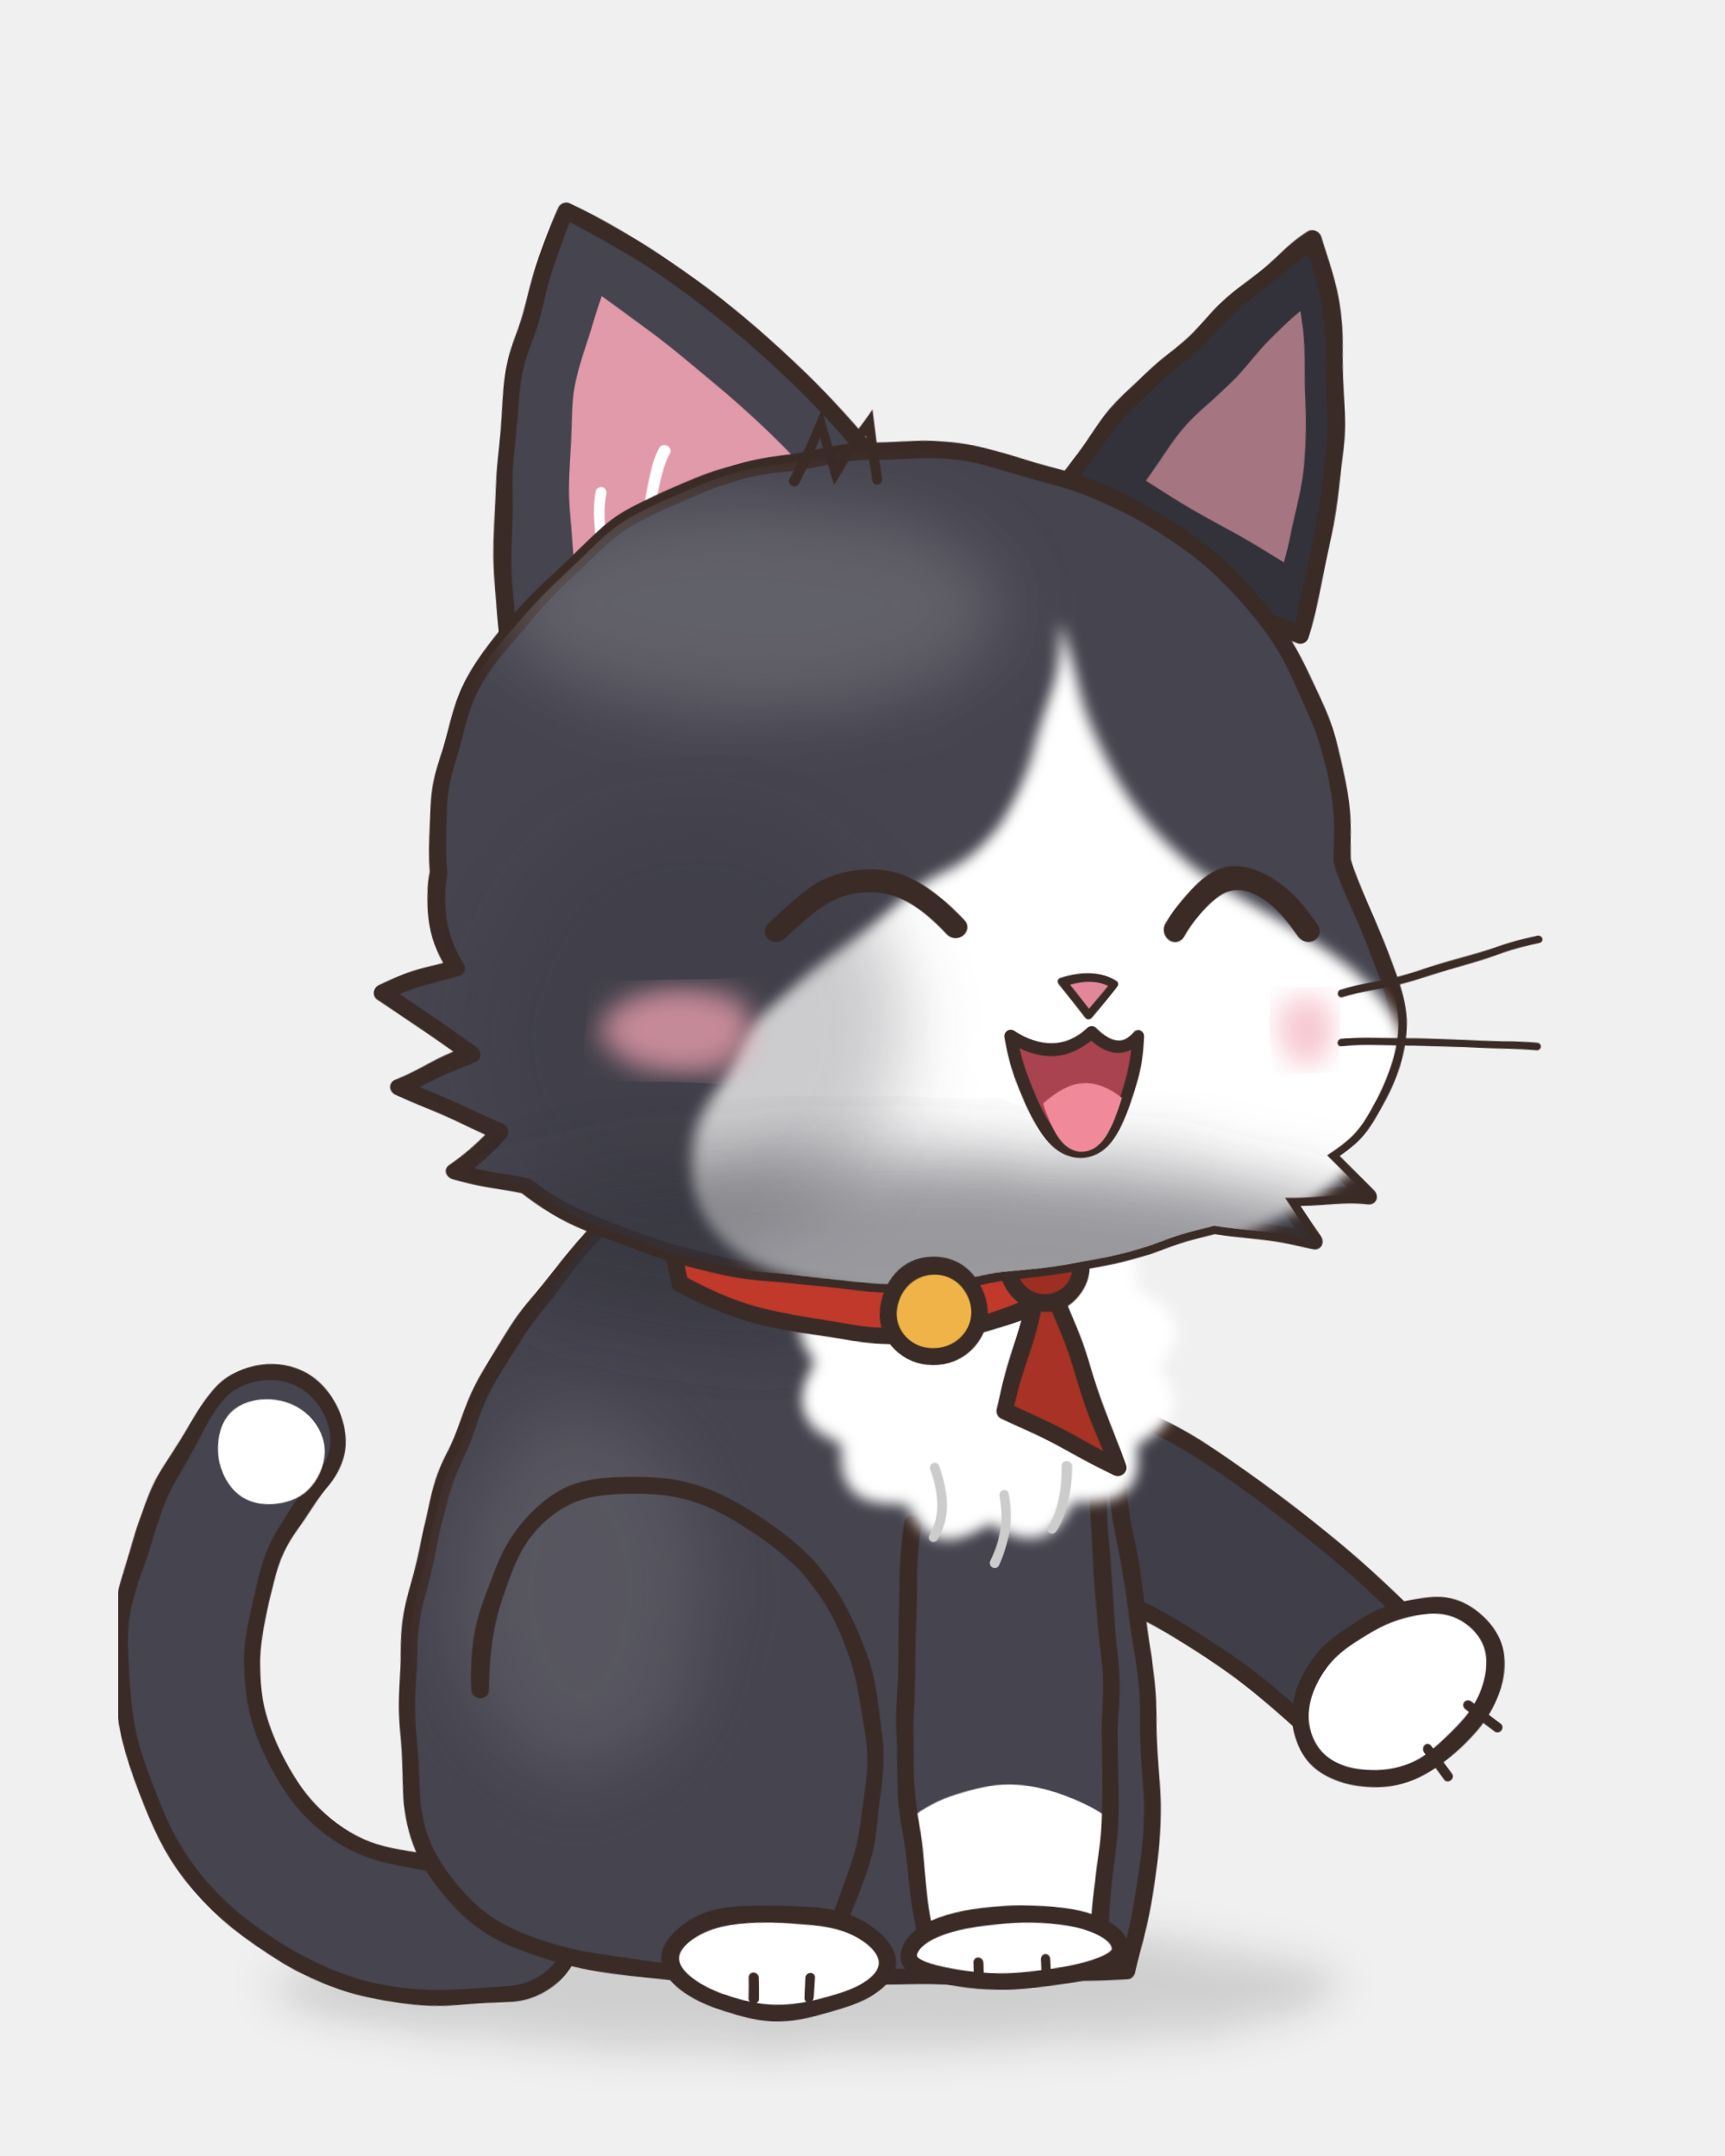
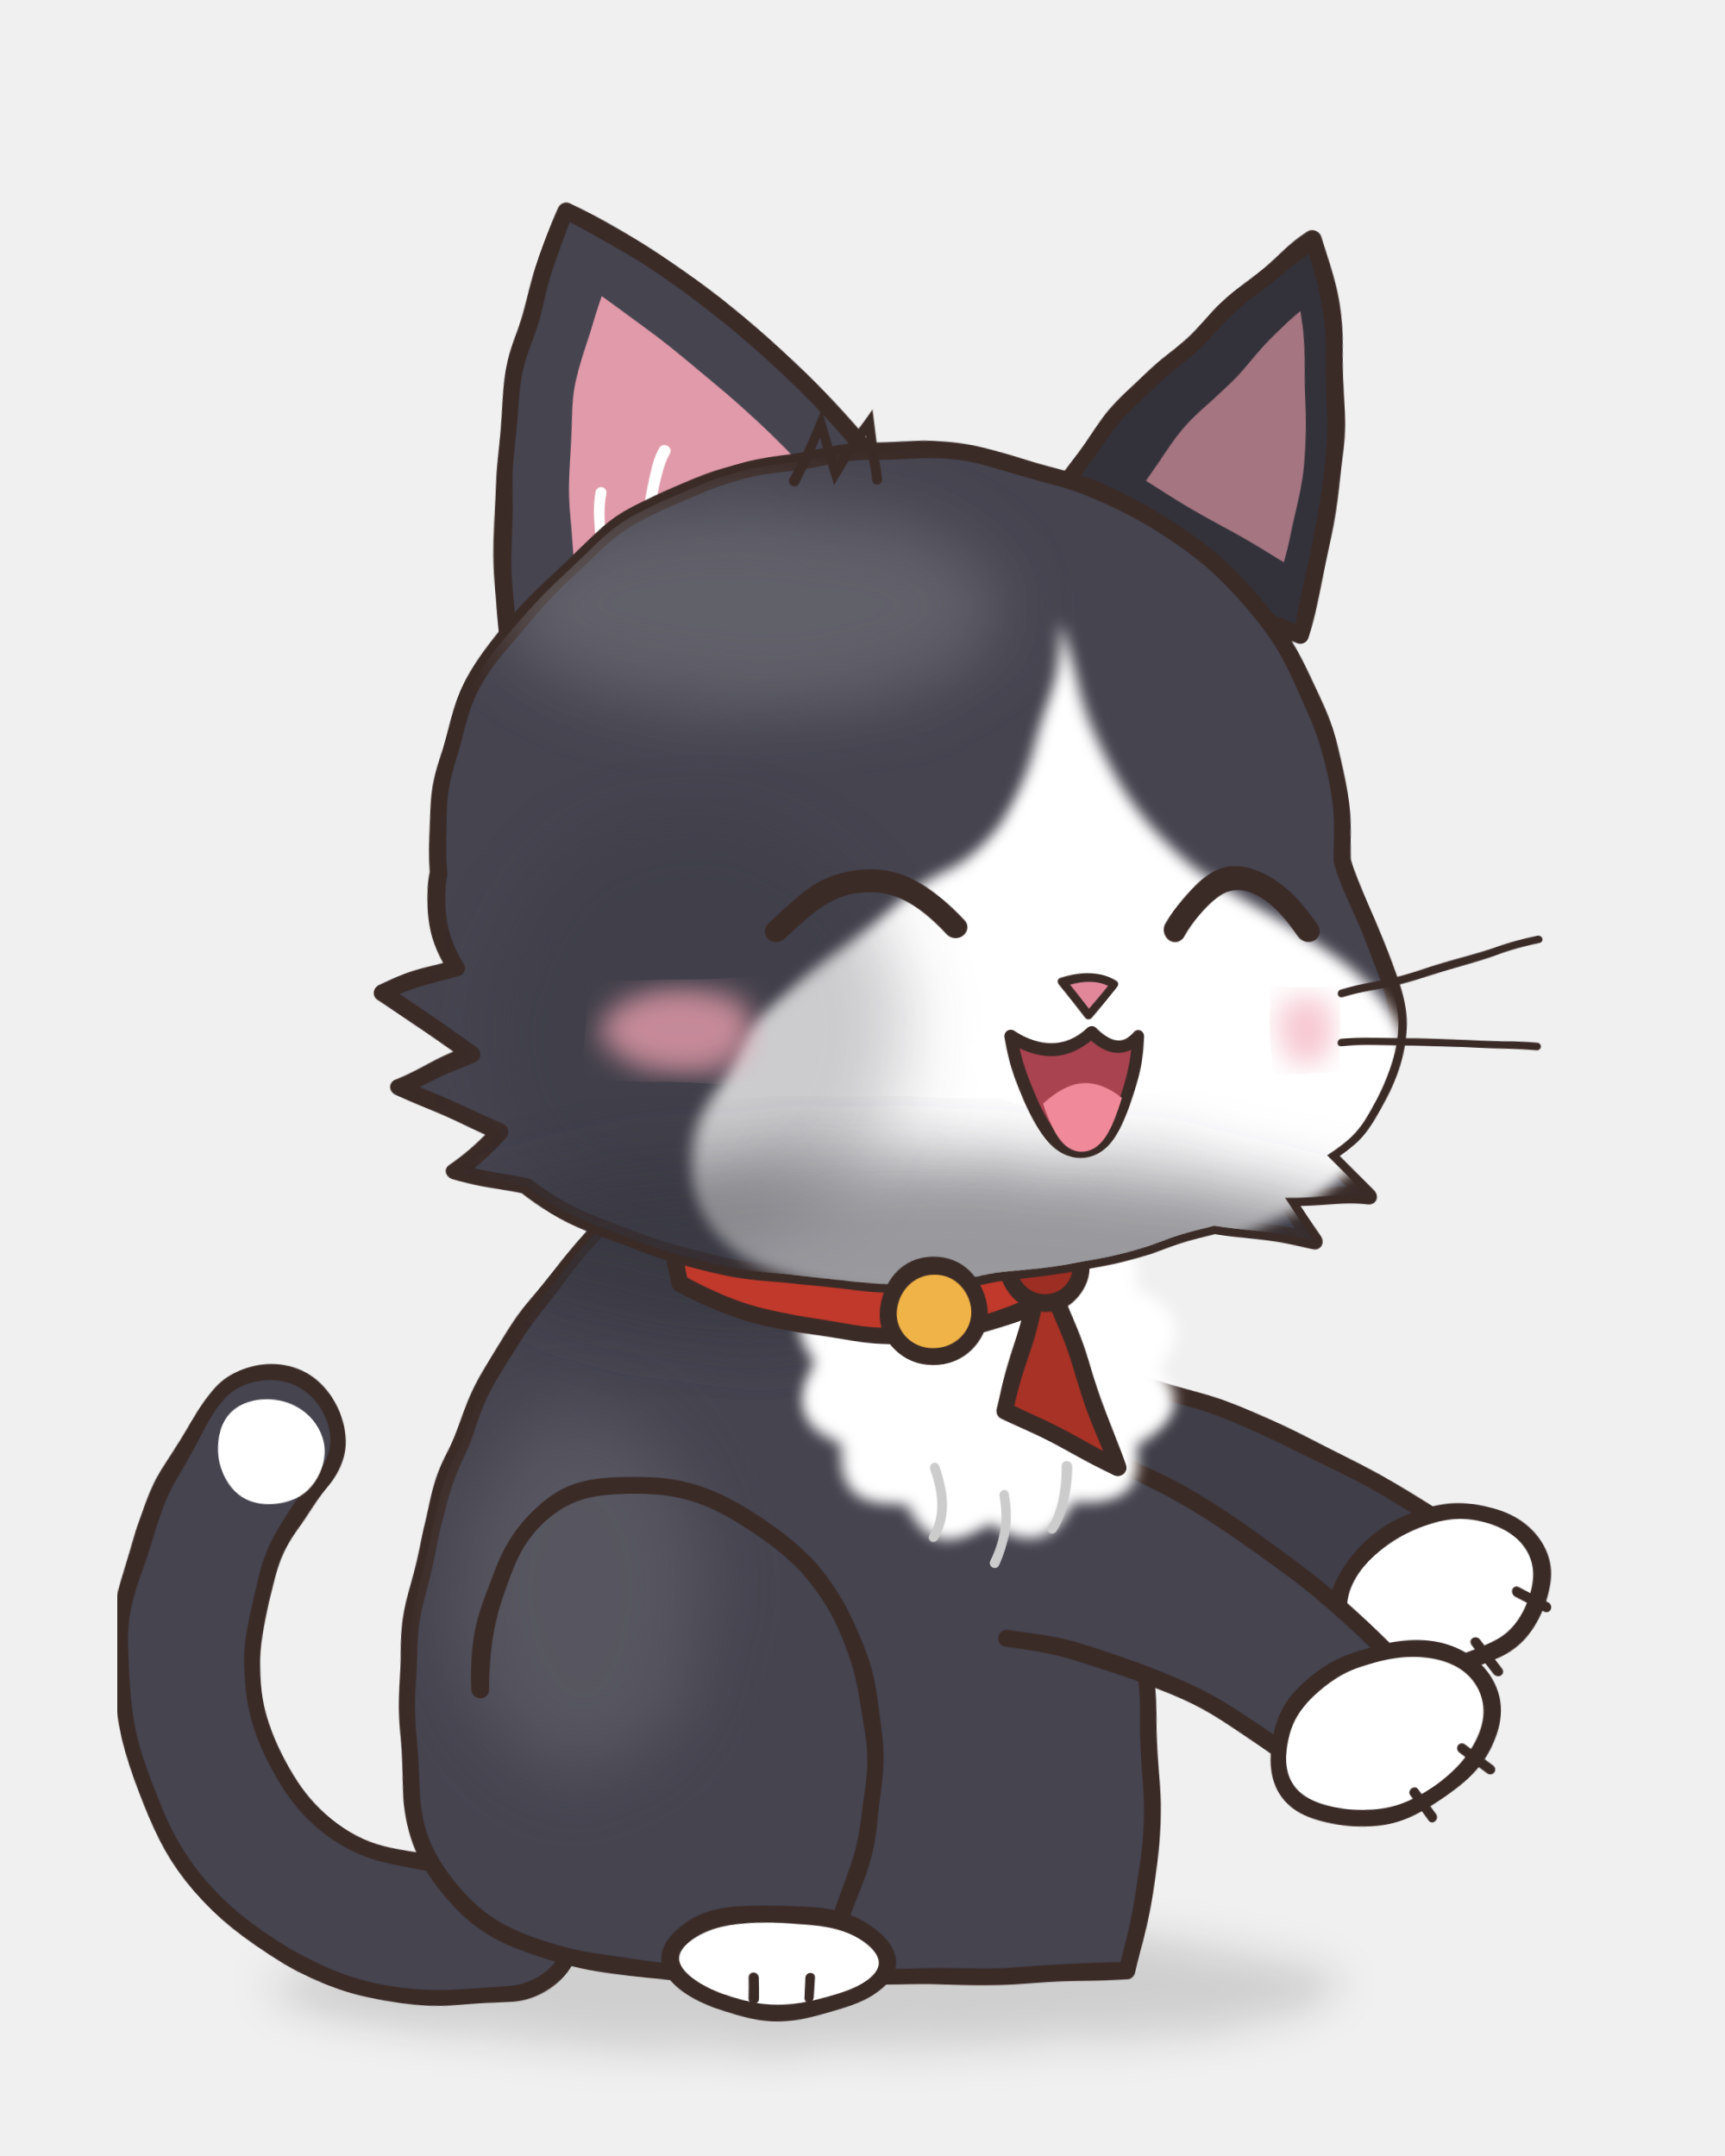
<svg xmlns="http://www.w3.org/2000/svg" viewBox="-104 -252 208 260">
  <defs>
    <filter id="ink" x="-5%" y="-5%" width="110%" height="110%">
      <feTurbulence type="fractalNoise" baseFrequency=".05" numOctaves="2" seed="3" result="n" />
      <feDisplacementMap in="SourceGraphic" in2="n" scale="2.2" />
    </filter>
    <filter id="pencil">
      <feTurbulence type="fractalNoise" baseFrequency="1.1 .35" numOctaves="2" seed="5" />
      <feColorMatrix values="0 0 0 0 .25  0 0 0 0 .2  0 0 0 0 .18  0 0 0 .22 -.02" />
      <feComposite in2="SourceGraphic" operator="in" />
    </filter>
    <filter id="blur1">
      <feGaussianBlur stdDeviation="1" />
    </filter>
    <filter id="blur2">
      <feGaussianBlur stdDeviation="2" />
    </filter>
    <filter id="blur3" x="-30%" y="-30%" width="160%" height="160%">
      <feGaussianBlur stdDeviation="3" />
    </filter>
    <filter id="blur4" x="-30%" y="-30%" width="160%" height="160%">
      <feGaussianBlur stdDeviation="5" />
    </filter>
  </defs>
  <g transform="translate(0 -150) scale(.85) translate(-120 -94)">
    <defs>
      <clipPath id="hsfoxblackhappy">
        <path d="M60 98 C58 60 90 38 124 38 C160 38 188 60 188 96 C190 104 196 112 196 120 C196 128 192 134 186 138 L192 144 L180 144 L184 150 L170 148 C164 150 144 156 124 156 C102 156 82 150 72 142 L62 140 L68 134 L54 128 L64 123 L52 115 L62 111 C59 106 59 102 60 98 Z" />
      </clipPath>
      <clipPath id="bsfoxblackhappy">
        <path d="M100 138 C68 150 52 194 56 228 C58 250 80 256 112 254 L158 254 C164 232 160 196 150 158 Z" />
      </clipPath>
    </defs>
    <g filter="url(#ink)">
      <ellipse cx="112" cy="256" rx="76" ry="9" fill="#000" opacity=".14" filter="url(#blur3)" />
      <path d="M70 248 C22 252 14 204 36 178" stroke="#3b2b27" stroke-width="21" fill="none" stroke-linecap="round" />
      <path d="M70 248 C22 252 14 204 36 178" stroke="#45444f" stroke-width="16.5" fill="none" stroke-linecap="round" />
      <circle cx="36" cy="180" r="7.5" fill="#ffffff" />
-       <path d="M136 166 C160 172 182 188 198 204 L186 222 C172 208 156 198 138 196 Z" stroke="#3b2b27" stroke-width="2.4" stroke-linejoin="round" stroke-linecap="round" fill="#403f49" />
-       <ellipse cx="196" cy="214" rx="15" ry="10.5" stroke="#3b2b27" stroke-width="2.4" stroke-linejoin="round" stroke-linecap="round" fill="#ffffff" transform="rotate(-35 196 214)" />
-       <path d="M200 222 l3 4 M206 216 l4 3" stroke="#3b2b27" stroke-width="1.4" fill="none" stroke-linecap="round" />
+       <path d="M136 166 C160 168 184 178 202 190 L192 210 C176 200 158 194 138 196 Z" stroke="#3b2b27" stroke-width="2.4" stroke-linejoin="round" stroke-linecap="round" fill="#403f49" />
+       <ellipse cx="202" cy="200" rx="15" ry="10.5" stroke="#3b2b27" stroke-width="2.4" stroke-linejoin="round" stroke-linecap="round" fill="#ffffff" transform="rotate(-20 202 200)" />
+       <path d="M207 207 l3 4 M213 200 l4 2" stroke="#3b2b27" stroke-width="1.4" fill="none" stroke-linecap="round" />
      <path d="M100 138 C68 150 52 194 56 228 C58 250 80 256 112 254 L158 254 C164 232 160 196 150 158 Z" stroke="#3b2b27" stroke-width="2.4" stroke-linejoin="round" stroke-linecap="round" fill="#45444f" />
      <g clip-path="url(#bsfoxblackhappy)">
        <ellipse cx="110" cy="150" rx="44" ry="14" fill="#33323a" opacity=".6" filter="url(#blur4)" />
        <ellipse cx="80" cy="200" rx="18" ry="26" fill="#797880" opacity=".35" filter="url(#blur4)" />
      </g>
      <path d="M66 214 C64 182 92 176 112 196 C126 212 124 240 112 252" fill="none" stroke="#3b2b27" stroke-width="2.4" stroke-linejoin="round" stroke-linecap="round" />
      <ellipse cx="108" cy="252" rx="15" ry="7" stroke="#3b2b27" stroke-width="2.4" stroke-linejoin="round" stroke-linecap="round" fill="#ffffff" />
      <path d="M104 254 v3 M112 254 v3" stroke="#3b2b27" stroke-width="1.4" fill="none" stroke-linecap="round" />
-       <path d="M128 176 C125 206 126 234 129 251 L154 251 C155 232 156 202 152 172 Z" fill="#45444f" />
-       <path d="M127 232 C134 226 148 226 155 232 L154 251 L129 251 Z" fill="#ffffff" />
-       <path d="M127 190 C125 210 126 234 129 251" fill="none" stroke="#3b2b27" stroke-width="2.4" stroke-linejoin="round" stroke-linecap="round" />
-       <path d="M152 172 C156 202 155 232 154 251" fill="none" stroke="#3b2b27" stroke-width="2.4" stroke-linejoin="round" stroke-linecap="round" />
-       <path d="M126 251 C126 244 157 244 157 251 C157 256 126 256 126 251 Z" stroke="#3b2b27" stroke-width="2.4" stroke-linejoin="round" stroke-linecap="round" fill="#ffffff" />
-       <path d="M136 252 v3 M146 252 v3" stroke="#3b2b27" stroke-width="1.4" fill="none" stroke-linecap="round" />
+       <path d="M120 170 C148 176 174 190 194 208 L184 226 C166 212 146 206 124 202 Z" fill="#45444f" />
+       <path d="M136 174 C158 180 178 192 194 208" fill="none" stroke="#3b2b27" stroke-width="2.4" stroke-linejoin="round" stroke-linecap="round" />
+       <path d="M184 226 C170 214 154 208 140 206" fill="none" stroke="#3b2b27" stroke-width="2.4" stroke-linejoin="round" stroke-linecap="round" />
+       <ellipse cx="194" cy="220" rx="16" ry="11" stroke="#3b2b27" stroke-width="2.4" stroke-linejoin="round" stroke-linecap="round" fill="#ffffff" transform="rotate(-25 194 220)" />
+       <path d="M198 228 l3 4 M205 222 l4 3" stroke="#3b2b27" stroke-width="1.4" fill="none" stroke-linecap="round" />
      <path d="M162.0 168.0 Q167.9 175.5 158.8 179.0 Q159.9 188.5 150.0 187.1 Q146.0 196.0 138.0 190.0 Q130.0 196.0 126.0 187.1 Q116.1 188.5 117.2 179.0 Q108.1 175.5 114.0 168.0 Q108.1 160.5 117.2 157.0 Q116.1 147.5 126.0 148.9 Q130.0 140.0 138.0 146.0 Q146.0 140.0 150.0 148.9 Q159.9 147.5 158.8 157.0 Q167.9 160.5 162.0 168.0Z" fill="#ffffff" opacity="1" filter="url(#blur1)" />
      <path d="M130 182 q2 6 0 10 M140 186 q1 6 -1 10 M149 182 q0 6 -2 9" stroke="#cccccc" stroke-width="1.4" fill="none" stroke-linecap="round" />
      <path d="M92 144 Q122 160 150 148 L148 158 Q120 170 94 156 Z" stroke="#3b2b27" stroke-width="2.4" stroke-linejoin="round" stroke-linecap="round" fill="#c0392b" />
      <path d="M146 154 L156 182 L140 174 Z" stroke="#3b2b27" stroke-width="2.4" stroke-linejoin="round" stroke-linecap="round" fill="#a83225" />
      <circle cx="146" cy="154" r="5" stroke="#3b2b27" stroke-width="2.4" stroke-linejoin="round" stroke-linecap="round" fill="#9d2e23" />
      <path d="M144 48 C156 32 170 18 184 8 C189 26 188 46 182 64 Z" stroke="#3b2b27" stroke-width="2.4" stroke-linejoin="round" stroke-linecap="round" fill="#33323a" />
      <path d="M160 42 C168 32 176 24 182 18 C184 32 183 44 180 54 Z" fill="#f2a3b3" opacity=".6" />
      <path d="M72 78 C66 54 68 28 78 4 C98 14 116 30 128 48 Z" stroke="#3b2b27" stroke-width="2.4" stroke-linejoin="round" stroke-linecap="round" fill="#45444f" />
      <path d="M80 66 C77 48 78 30 83 16 C97 26 109 36 118 48 Z" fill="#f2a3b3" opacity=".9" />
      <path d="M90 56 q-1 -12 2 -18 M97 58 q0 -10 4 -15 M84 58 q-2 -9 -1 -14" stroke="#fff" stroke-width="1.6" fill="none" stroke-linecap="round" />
      <path d="M60 98 C58 60 90 38 124 38 C160 38 188 60 188 96 C190 104 196 112 196 120 C196 128 192 134 186 138 L192 144 L180 144 L184 150 L170 148 C164 150 144 156 124 156 C102 156 82 150 72 142 L62 140 L68 134 L54 128 L64 123 L52 115 L62 111 C59 106 59 102 60 98 Z" stroke="#3b2b27" stroke-width="2.4" stroke-linejoin="round" stroke-linecap="round" fill="#45444f" />
      <g clip-path="url(#hsfoxblackhappy)">
        <path d="M148.031 62 C152.031 80 158.031 90 168.031 98 C180.031 106 198 112 198 128 C194 146 160 158 128 158 C106 158 94 150 96 136 C98 122 120.031 106 133.031 97 C142.031 90 146.031 80 148.031 62 Z" fill="#ffffff" filter="url(#blur1)" />
        <ellipse cx="104" cy="60" rx="36" ry="15" fill="#797880" opacity=".55" filter="url(#blur4)" />
        <ellipse cx="96" cy="120" rx="30" ry="30" fill="#33323a" opacity=".25" filter="url(#blur4)" />
        <ellipse cx="124" cy="152" rx="70" ry="14" fill="#33323a" opacity=".5" filter="url(#blur4)" />
      </g>
      <path d="M110 42 l4 -8 l2 7 l5 -7 l1 8" stroke="#3b2b27" stroke-width="1.4" fill="none" stroke-linecap="round" />
      <path d="M107.65 106 Q120.65 92 133.65 106" stroke="#3b2b27" fill="none" stroke-linecap="round" stroke-linejoin="round" stroke-width="3.2" />
      <path d="M164.329 106 Q173.737 92 183.146 106" stroke="#3b2b27" fill="none" stroke-linecap="round" stroke-linejoin="round" stroke-width="3.2" />
      <ellipse cx="93.954" cy="120" rx="11" ry="6" fill="#f2a3b3" opacity=".75" filter="url(#blur2)" />
      <ellipse cx="182.868" cy="120" rx="4" ry="5" fill="#f2a3b3" opacity=".6" filter="url(#blur2)" />
      <ellipse cx="144.031" cy="124" rx="9" ry="6.5" fill="#ffffff" opacity=".9" />
      <ellipse cx="158.031" cy="124" rx="6" ry="6" fill="#ffffff" opacity=".9" />
      <path d="M148.031 113 Q152.031 111 155.031 113 L151.531 117.5 Z" fill="#e2879a" stroke="#3b2b27" stroke-width="1.2" stroke-linejoin="round" />
      <path d="M141.031 121 Q147.031 125 152.031 120 Q156.031 124 159.031 121 Q158.031 137 151.031 137 Q144.031 137 141.031 121 Z" fill="#a8434f" stroke="#3b2b27" stroke-width="1.8" stroke-linejoin="round" />
      <path d="M145.031 130 Q151.031 125 157.031 130 Q155.031 137 151.031 137 Q147.031 137 145.031 130 Z" fill="#f08a9a" />
      <path d="M188 115 q14 -3.2 28 -7.6" stroke="#3b2b27" stroke-width="1.1" fill="none" stroke-linecap="round" />
      <path d="M188 122 q14 -0.4 28 0.8" stroke="#3b2b27" stroke-width="1.1" fill="none" stroke-linecap="round" />
      <g transform="translate(6 0)">
        <circle cx="124" cy="160" r="6.5" stroke="#3b2b27" stroke-width="2.4" stroke-linejoin="round" stroke-linecap="round" fill="#f0b347" />
      </g>
    </g>
  </g>
</svg>
